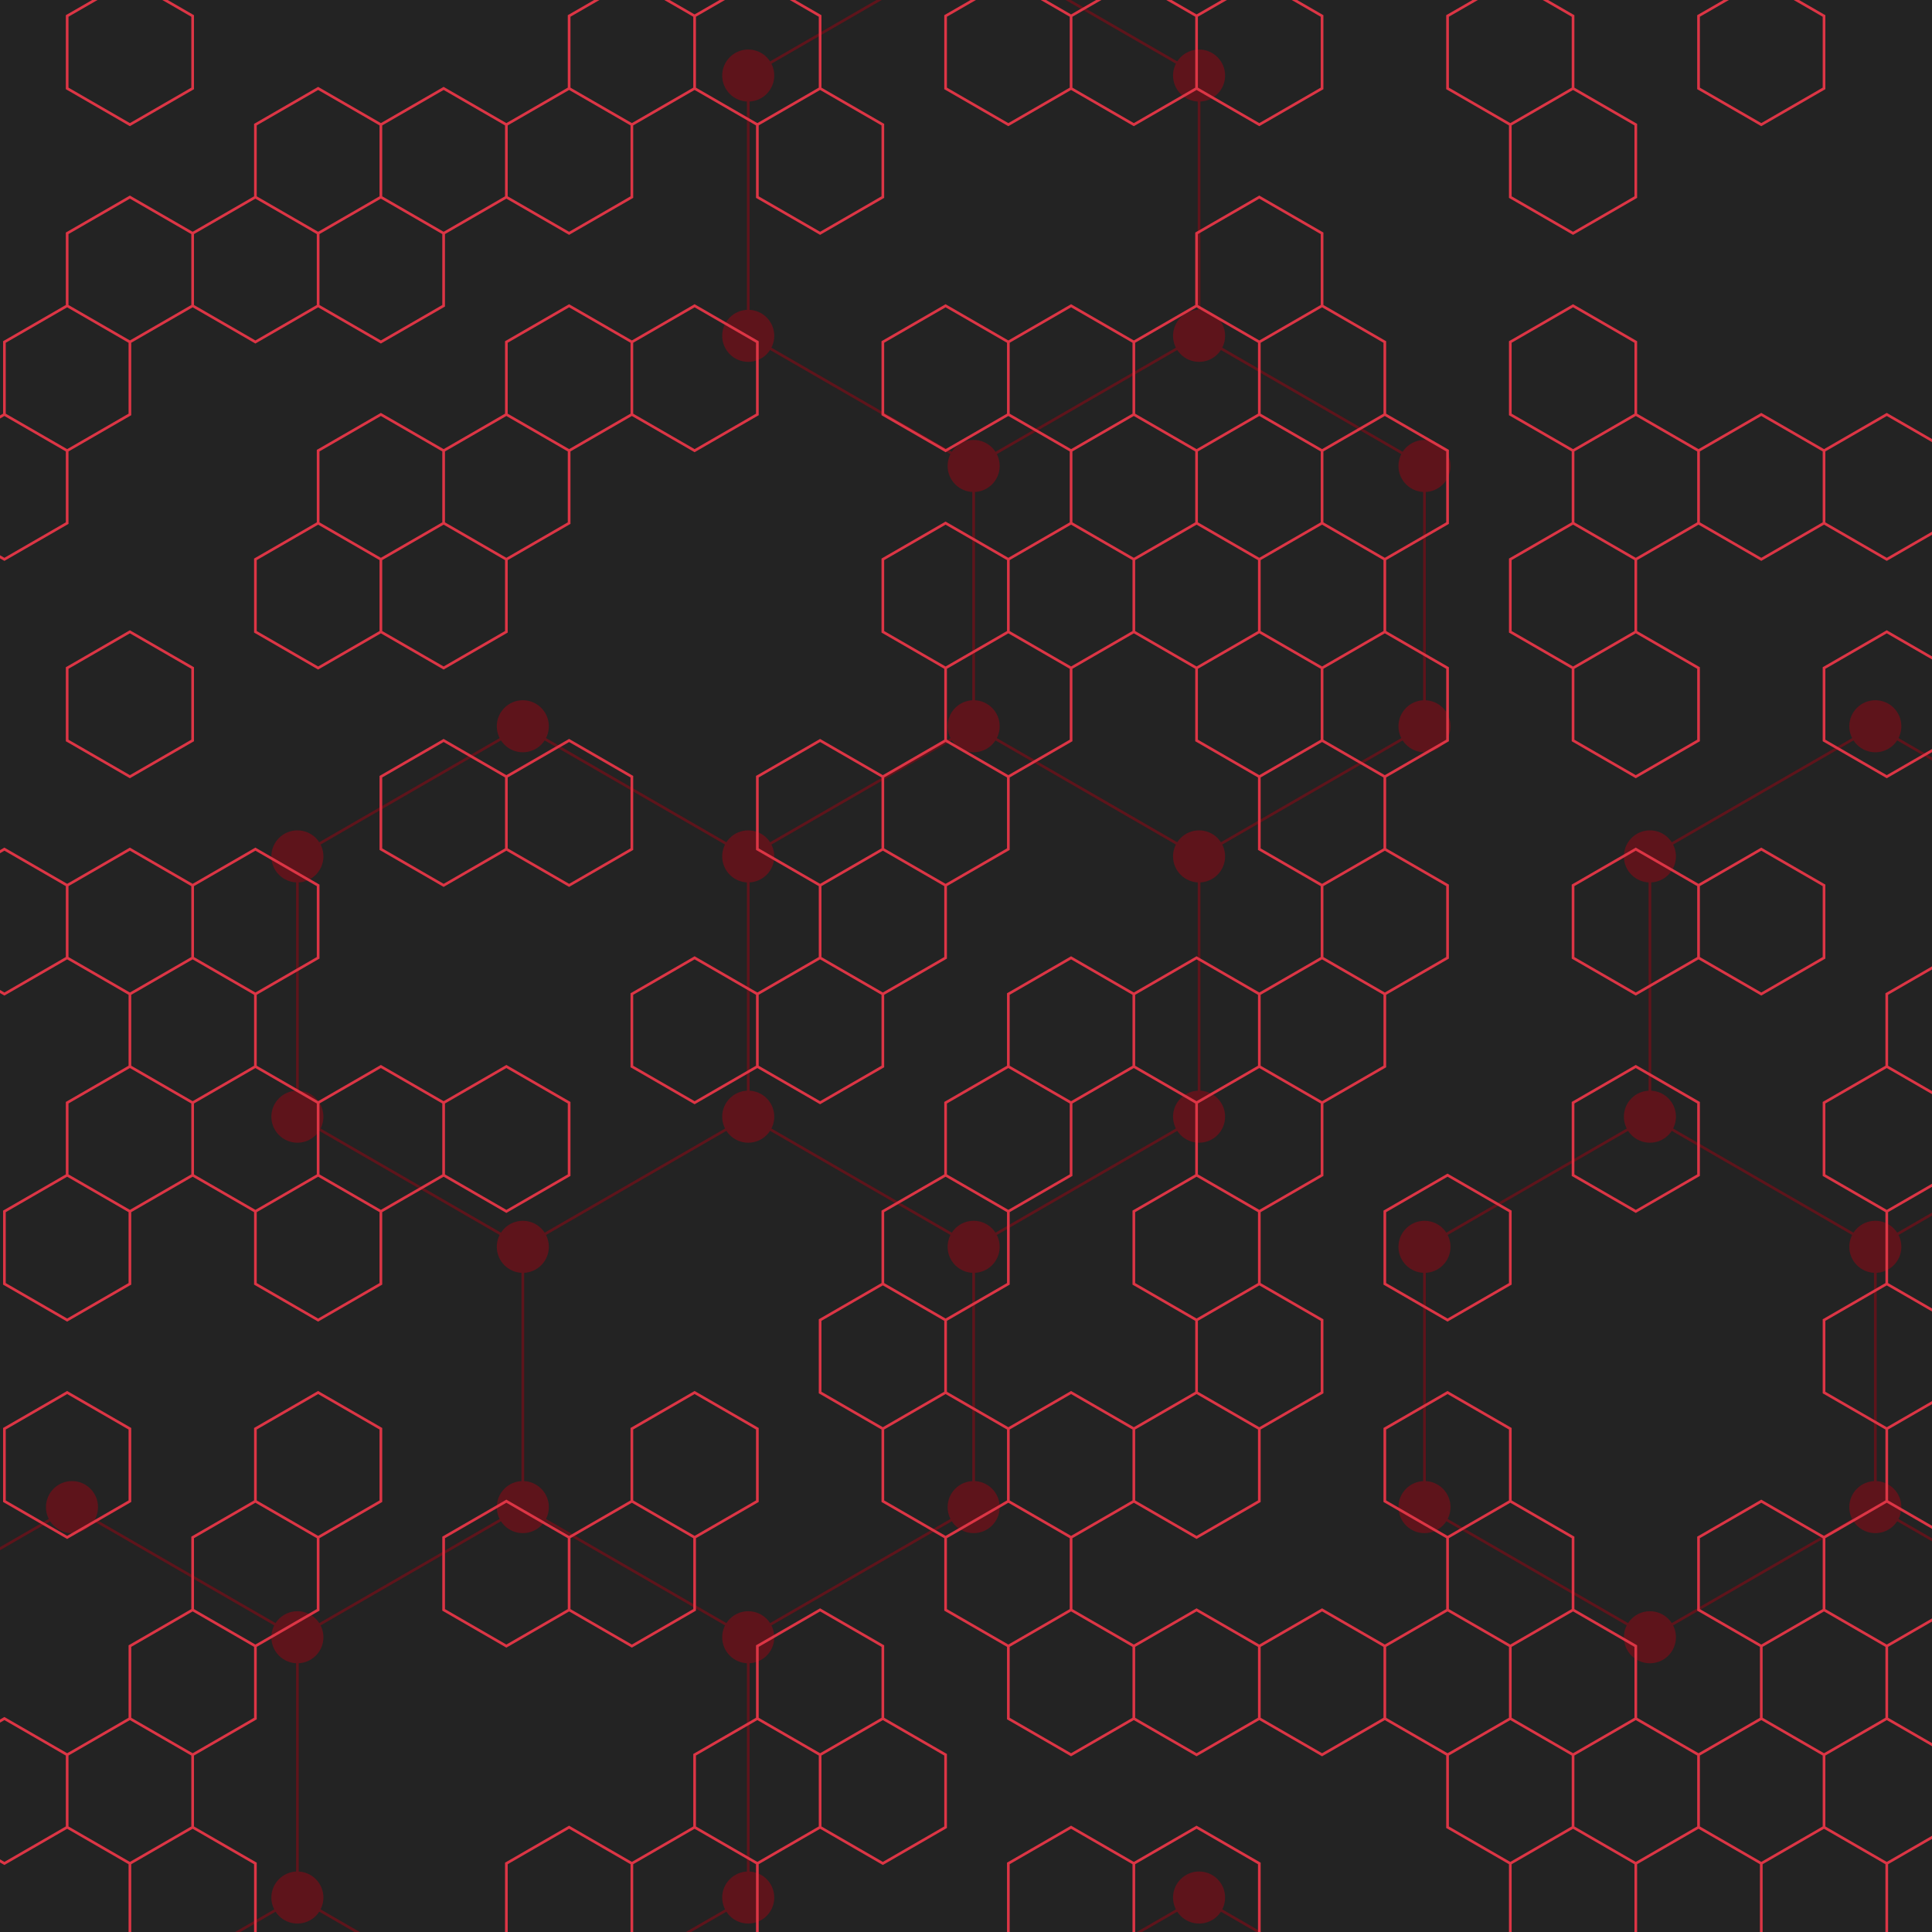
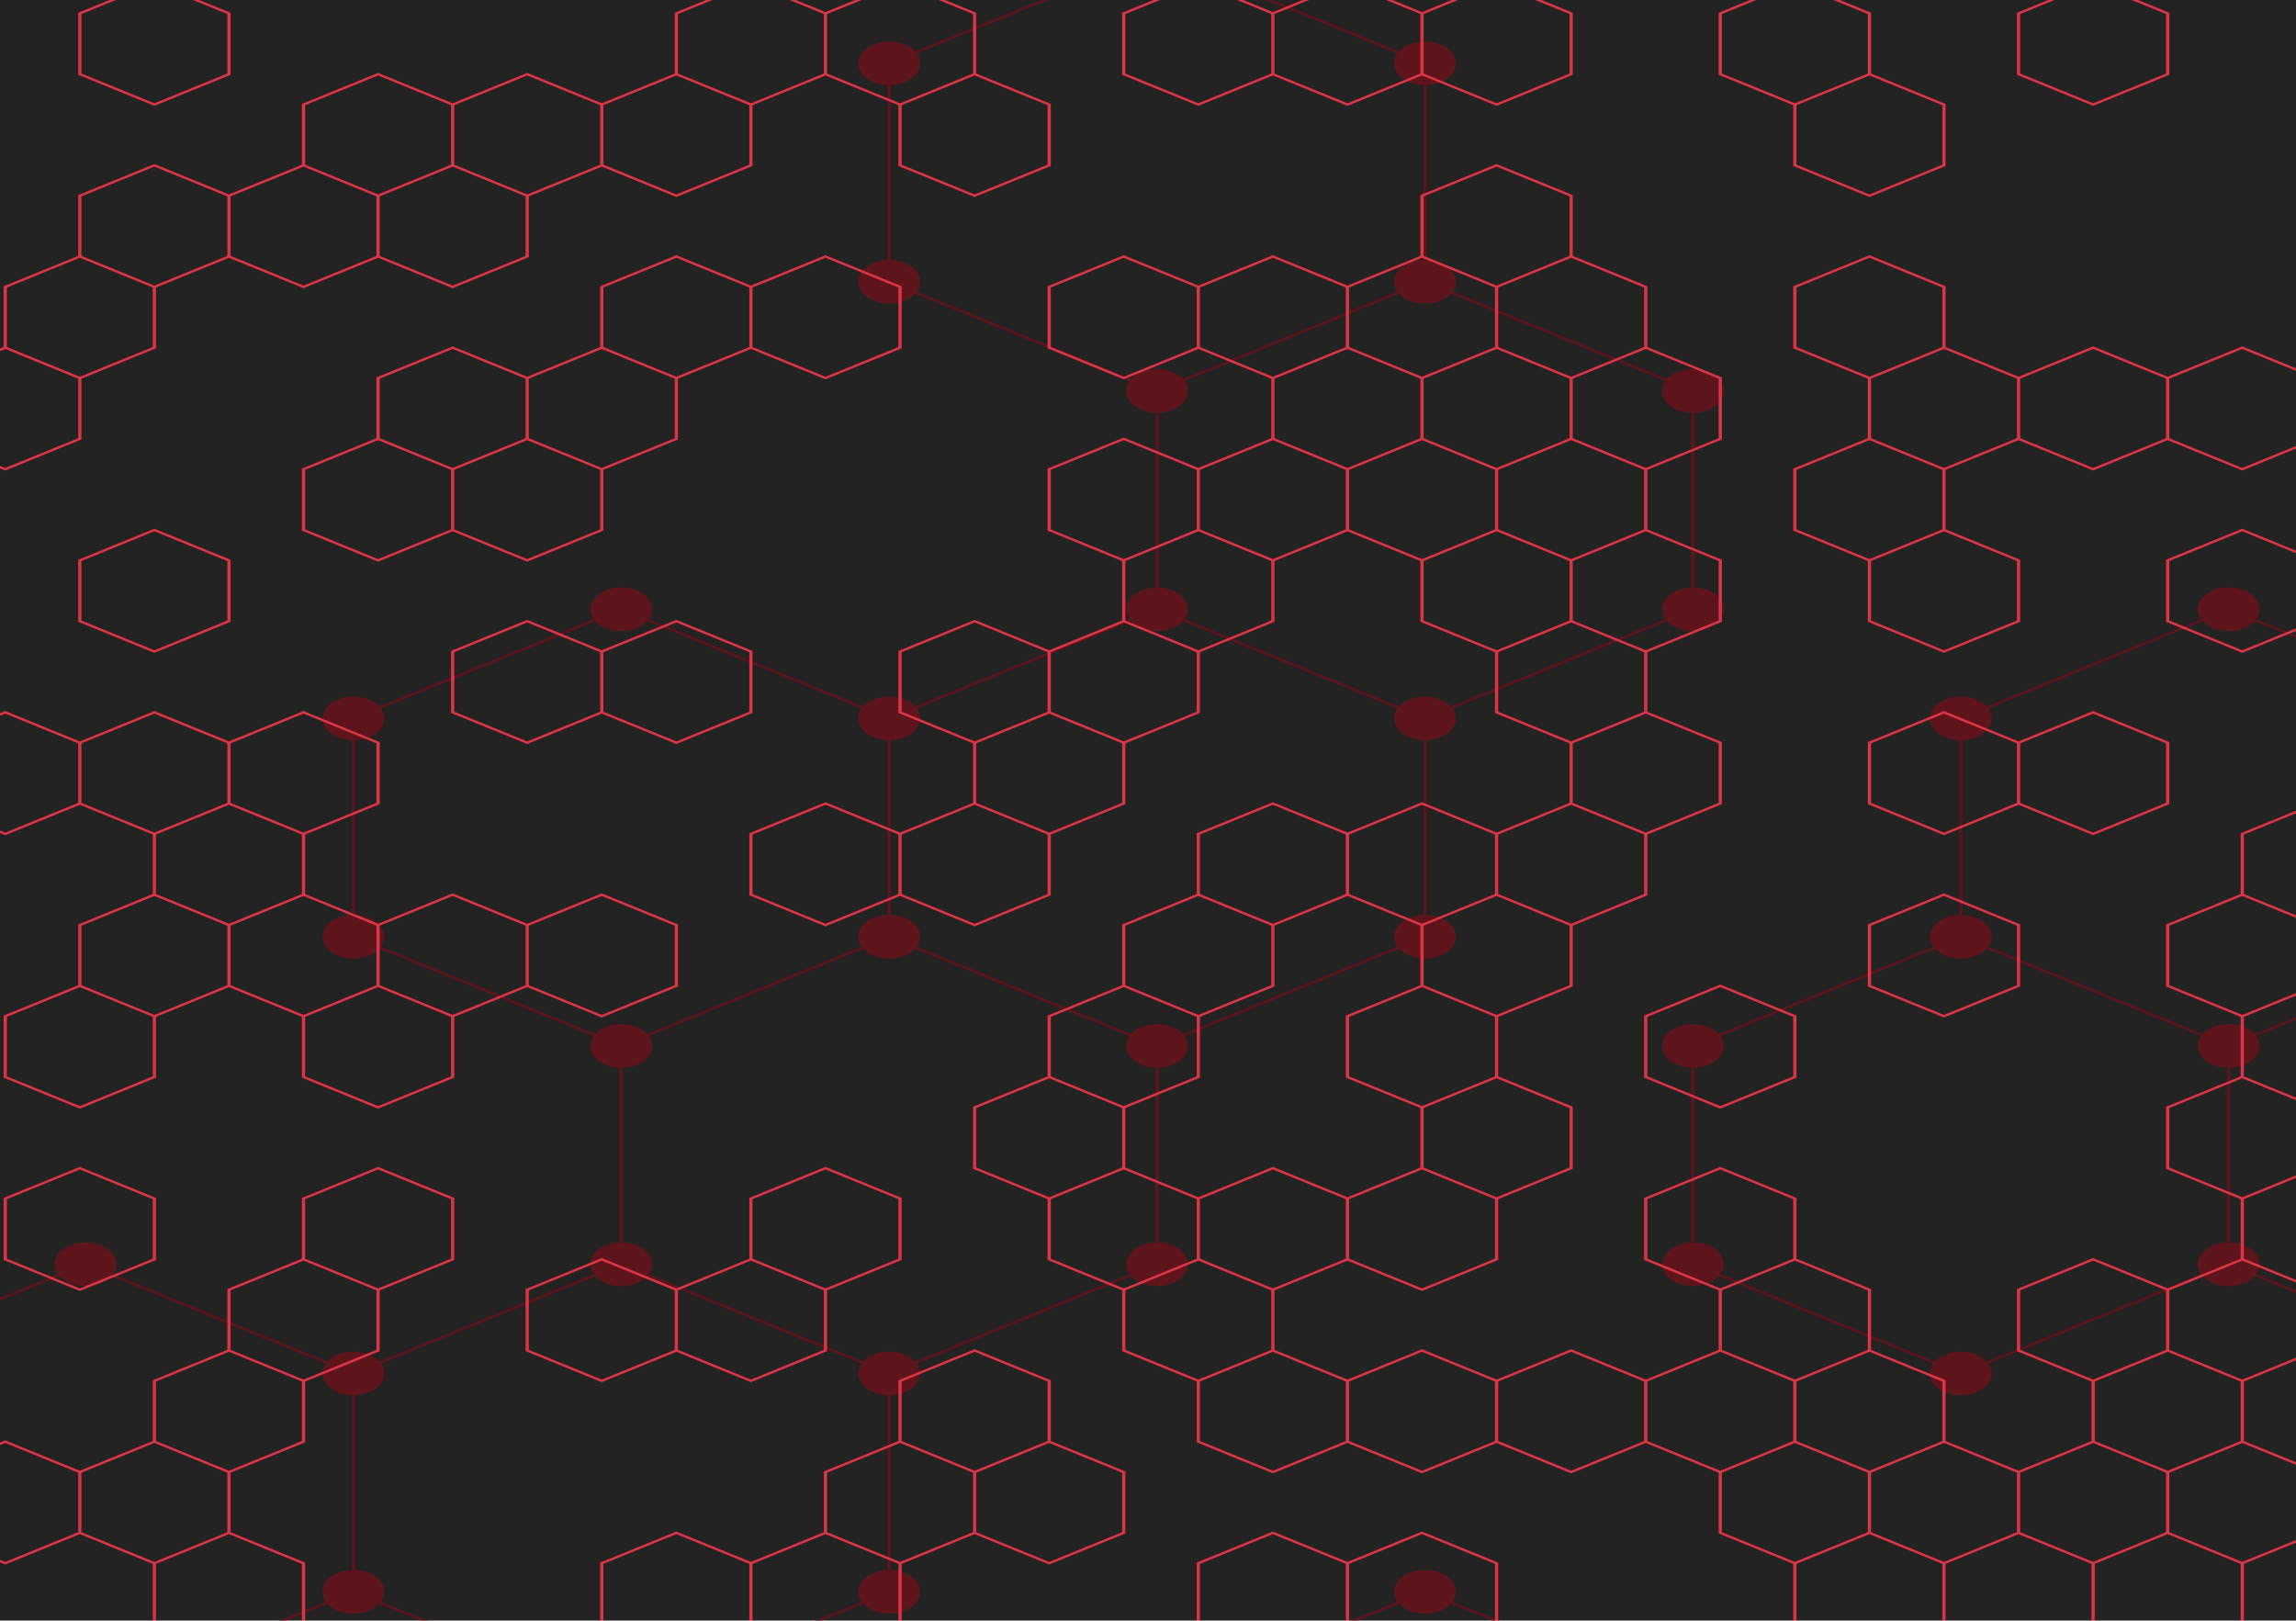
- <svg xmlns="http://www.w3.org/2000/svg" version="1.1" width="1440" height="1440" preserveAspectRatio="none" viewBox="0 0 1440 1440">
+ <svg xmlns="http://www.w3.org/2000/svg" version="1.1" width="2040" height="1440" preserveAspectRatio="none" viewBox="0 0 1440 1440">
  <g mask="url(&quot;#SvgjsMask1163&quot;)" fill="none">
    <rect width="1440" height="1440" x="0" y="0" fill="rgba(35, 35, 35, 1)" />
    <path d="M53.65 1123.31L221.66 1220.31L221.66 1414.31L53.65 1511.31L-114.36 1414.31L-114.36 1220.31zM221.66 1414.31L389.68 1511.31L389.68 1705.31L221.66 1802.31L53.65 1705.31L53.65 1511.31zM389.68 541.31L557.69 638.31L557.69 832.31L389.68 929.31L221.66 832.31L221.66 638.31zM557.69 832.31L725.7 929.31L725.7 1123.31L557.69 1220.31L389.68 1123.31L389.68 929.31zM389.68 1123.31L557.69 1220.31L557.69 1414.31L389.68 1511.31L221.66 1414.31L221.66 1220.31zM725.7 -40.69L893.72 56.31L893.72 250.31L725.7 347.31L557.69 250.31L557.69 56.31zM893.72 250.31L1061.73 347.31L1061.73 541.31L893.72 638.31L725.7 541.31L725.7 347.31zM725.7 541.31L893.72 638.31L893.72 832.31L725.7 929.31L557.69 832.31L557.69 638.31zM893.72 1414.31L1061.73 1511.31L1061.73 1705.31L893.72 1802.31L725.7 1705.31L725.7 1511.31zM1229.75 832.31L1397.76 929.31L1397.76 1123.31L1229.75 1220.31L1061.73 1123.31L1061.73 929.31zM1397.76 541.31L1565.77 638.31L1565.77 832.31L1397.76 929.31L1229.75 832.31L1229.75 638.31zM1565.77 832.31L1733.79 929.31L1733.79 1123.31L1565.77 1220.31L1397.76 1123.31L1397.76 929.31z" stroke="rgba(94, 20, 27, 1)" stroke-width="2" />
    <path d="M34.25 1123.31 a19.4 19.4 0 1 0 38.8 0 a19.4 19.4 0 1 0 -38.8 0zM202.26 1220.31 a19.4 19.4 0 1 0 38.8 0 a19.4 19.4 0 1 0 -38.8 0zM202.26 1414.31 a19.4 19.4 0 1 0 38.8 0 a19.4 19.4 0 1 0 -38.8 0zM34.25 1511.31 a19.4 19.4 0 1 0 38.8 0 a19.4 19.4 0 1 0 -38.8 0zM-133.76 1414.31 a19.4 19.4 0 1 0 38.8 0 a19.4 19.4 0 1 0 -38.8 0zM-133.76 1220.31 a19.4 19.4 0 1 0 38.8 0 a19.4 19.4 0 1 0 -38.8 0zM370.28 1511.31 a19.4 19.4 0 1 0 38.8 0 a19.4 19.4 0 1 0 -38.8 0zM370.28 1705.31 a19.4 19.4 0 1 0 38.8 0 a19.4 19.4 0 1 0 -38.8 0zM202.26 1802.31 a19.4 19.4 0 1 0 38.8 0 a19.4 19.4 0 1 0 -38.8 0zM34.25 1705.31 a19.4 19.4 0 1 0 38.8 0 a19.4 19.4 0 1 0 -38.8 0zM370.28 541.31 a19.4 19.4 0 1 0 38.8 0 a19.4 19.4 0 1 0 -38.8 0zM538.29 638.31 a19.4 19.4 0 1 0 38.8 0 a19.4 19.4 0 1 0 -38.8 0zM538.29 832.31 a19.4 19.4 0 1 0 38.8 0 a19.4 19.4 0 1 0 -38.8 0zM370.28 929.31 a19.4 19.4 0 1 0 38.8 0 a19.4 19.4 0 1 0 -38.8 0zM202.26 832.31 a19.4 19.4 0 1 0 38.8 0 a19.4 19.4 0 1 0 -38.8 0zM202.26 638.31 a19.4 19.4 0 1 0 38.8 0 a19.4 19.4 0 1 0 -38.8 0zM706.3 929.31 a19.4 19.4 0 1 0 38.8 0 a19.4 19.4 0 1 0 -38.8 0zM706.3 1123.31 a19.4 19.4 0 1 0 38.8 0 a19.4 19.4 0 1 0 -38.8 0zM538.29 1220.31 a19.4 19.4 0 1 0 38.8 0 a19.4 19.4 0 1 0 -38.8 0zM370.28 1123.31 a19.4 19.4 0 1 0 38.8 0 a19.4 19.4 0 1 0 -38.8 0zM538.29 1414.31 a19.4 19.4 0 1 0 38.8 0 a19.4 19.4 0 1 0 -38.8 0zM706.3 -40.69 a19.4 19.4 0 1 0 38.8 0 a19.4 19.4 0 1 0 -38.8 0zM874.32 56.31 a19.4 19.4 0 1 0 38.8 0 a19.4 19.4 0 1 0 -38.8 0zM874.32 250.31 a19.4 19.4 0 1 0 38.8 0 a19.4 19.4 0 1 0 -38.8 0zM706.3 347.31 a19.4 19.4 0 1 0 38.8 0 a19.4 19.4 0 1 0 -38.8 0zM538.29 250.31 a19.4 19.4 0 1 0 38.8 0 a19.4 19.4 0 1 0 -38.8 0zM538.29 56.31 a19.4 19.4 0 1 0 38.8 0 a19.4 19.4 0 1 0 -38.8 0zM1042.33 347.31 a19.4 19.4 0 1 0 38.8 0 a19.4 19.4 0 1 0 -38.8 0zM1042.33 541.31 a19.4 19.4 0 1 0 38.8 0 a19.4 19.4 0 1 0 -38.8 0zM874.32 638.31 a19.4 19.4 0 1 0 38.8 0 a19.4 19.4 0 1 0 -38.8 0zM706.3 541.31 a19.4 19.4 0 1 0 38.8 0 a19.4 19.4 0 1 0 -38.8 0zM874.32 832.31 a19.4 19.4 0 1 0 38.8 0 a19.4 19.4 0 1 0 -38.8 0zM874.32 1414.31 a19.4 19.4 0 1 0 38.8 0 a19.4 19.4 0 1 0 -38.8 0zM1042.33 1511.31 a19.4 19.4 0 1 0 38.8 0 a19.4 19.4 0 1 0 -38.8 0zM1042.33 1705.31 a19.4 19.4 0 1 0 38.8 0 a19.4 19.4 0 1 0 -38.8 0zM874.32 1802.31 a19.4 19.4 0 1 0 38.8 0 a19.4 19.4 0 1 0 -38.8 0zM706.3 1705.31 a19.4 19.4 0 1 0 38.8 0 a19.4 19.4 0 1 0 -38.8 0zM706.3 1511.31 a19.4 19.4 0 1 0 38.8 0 a19.4 19.4 0 1 0 -38.8 0zM1210.35 832.31 a19.4 19.4 0 1 0 38.8 0 a19.4 19.4 0 1 0 -38.8 0zM1378.36 929.31 a19.4 19.4 0 1 0 38.8 0 a19.4 19.4 0 1 0 -38.8 0zM1378.36 1123.31 a19.4 19.4 0 1 0 38.8 0 a19.4 19.4 0 1 0 -38.8 0zM1210.35 1220.31 a19.4 19.4 0 1 0 38.8 0 a19.4 19.4 0 1 0 -38.8 0zM1042.33 1123.31 a19.4 19.4 0 1 0 38.8 0 a19.4 19.4 0 1 0 -38.8 0zM1042.33 929.31 a19.4 19.4 0 1 0 38.8 0 a19.4 19.4 0 1 0 -38.8 0zM1378.36 541.31 a19.4 19.4 0 1 0 38.8 0 a19.4 19.4 0 1 0 -38.8 0zM1546.37 638.31 a19.4 19.4 0 1 0 38.8 0 a19.4 19.4 0 1 0 -38.8 0zM1546.37 832.31 a19.4 19.4 0 1 0 38.8 0 a19.4 19.4 0 1 0 -38.8 0zM1210.35 638.31 a19.4 19.4 0 1 0 38.8 0 a19.4 19.4 0 1 0 -38.8 0zM1714.39 929.31 a19.4 19.4 0 1 0 38.8 0 a19.4 19.4 0 1 0 -38.8 0zM1714.39 1123.31 a19.4 19.4 0 1 0 38.8 0 a19.4 19.4 0 1 0 -38.8 0zM1546.37 1220.31 a19.4 19.4 0 1 0 38.8 0 a19.4 19.4 0 1 0 -38.8 0z" fill="rgba(94, 20, 27, 1)" />
    <path d="M50.06 227.9L96.82 254.9L96.82 308.9L50.06 335.9L3.29 308.9L3.29 254.9zM3.29 308.9L50.06 335.9L50.06 389.9L3.29 416.9L-43.48 389.9L-43.48 335.9zM3.29 632.9L50.06 659.9L50.06 713.9L3.29 740.9L-43.48 713.9L-43.48 659.9zM50.06 875.9L96.82 902.9L96.82 956.9L50.06 983.9L3.29 956.9L3.29 902.9zM50.06 1037.9L96.82 1064.9L96.82 1118.9L50.06 1145.9L3.29 1118.9L3.29 1064.9zM3.29 1280.9L50.06 1307.9L50.06 1361.9L3.29 1388.9L-43.48 1361.9L-43.48 1307.9zM96.82 -15.1L143.59 11.9L143.59 65.9L96.82 92.9L50.06 65.9L50.06 11.9zM96.82 146.9L143.59 173.9L143.59 227.9L96.82 254.9L50.06 227.9L50.06 173.9zM96.82 470.9L143.59 497.9L143.59 551.9L96.82 578.9L50.06 551.9L50.06 497.9zM96.82 632.9L143.59 659.9L143.59 713.9L96.82 740.9L50.06 713.9L50.06 659.9zM143.59 713.9L190.36 740.9L190.36 794.9L143.59 821.9L96.82 794.9L96.82 740.9zM96.82 794.9L143.59 821.9L143.59 875.9L96.82 902.9L50.06 875.9L50.06 821.9zM143.59 1199.9L190.36 1226.9L190.36 1280.9L143.59 1307.9L96.82 1280.9L96.82 1226.9zM96.82 1280.9L143.59 1307.9L143.59 1361.9L96.82 1388.9L50.06 1361.9L50.06 1307.9zM143.59 1361.9L190.36 1388.9L190.36 1442.9L143.59 1469.9L96.82 1442.9L96.82 1388.9zM237.12 65.9L283.89 92.9L283.89 146.9L237.12 173.9L190.36 146.9L190.36 92.9zM190.36 146.9L237.12 173.9L237.12 227.9L190.36 254.9L143.59 227.9L143.59 173.9zM237.12 389.9L283.89 416.9L283.89 470.9L237.12 497.9L190.36 470.9L190.36 416.9zM190.36 632.9L237.12 659.9L237.12 713.9L190.36 740.9L143.59 713.9L143.59 659.9zM190.36 794.9L237.12 821.9L237.12 875.9L190.36 902.9L143.59 875.9L143.59 821.9zM237.12 875.9L283.89 902.9L283.89 956.9L237.12 983.9L190.36 956.9L190.36 902.9zM237.12 1037.9L283.89 1064.9L283.89 1118.9L237.12 1145.9L190.36 1118.9L190.36 1064.9zM190.36 1118.9L237.12 1145.9L237.12 1199.9L190.36 1226.9L143.59 1199.9L143.59 1145.9zM190.36 1442.9L237.12 1469.9L237.12 1523.9L190.36 1550.9L143.59 1523.9L143.59 1469.9zM330.66 65.9L377.42 92.9L377.42 146.9L330.66 173.9L283.89 146.9L283.89 92.9zM283.89 146.9L330.66 173.9L330.66 227.9L283.89 254.9L237.12 227.9L237.12 173.9zM283.89 308.9L330.66 335.9L330.66 389.9L283.89 416.9L237.12 389.9L237.12 335.9zM330.66 389.9L377.42 416.9L377.42 470.9L330.66 497.9L283.89 470.9L283.89 416.9zM330.66 551.9L377.42 578.9L377.42 632.9L330.66 659.9L283.89 632.9L283.89 578.9zM283.89 794.9L330.66 821.9L330.66 875.9L283.89 902.9L237.12 875.9L237.12 821.9zM424.19 65.9L470.96 92.9L470.96 146.9L424.19 173.9L377.42 146.9L377.42 92.9zM424.19 227.9L470.96 254.9L470.96 308.9L424.19 335.9L377.42 308.9L377.42 254.9zM377.42 308.9L424.19 335.9L424.19 389.9L377.42 416.9L330.66 389.9L330.66 335.9zM424.19 551.9L470.96 578.9L470.96 632.9L424.19 659.9L377.42 632.9L377.42 578.9zM377.42 794.9L424.19 821.9L424.19 875.9L377.42 902.9L330.66 875.9L330.66 821.9zM377.42 1118.9L424.19 1145.9L424.19 1199.9L377.42 1226.9L330.66 1199.9L330.66 1145.9zM424.19 1361.9L470.96 1388.9L470.96 1442.9L424.19 1469.9L377.42 1442.9L377.42 1388.9zM470.96 -15.1L517.72 11.9L517.72 65.9L470.96 92.9L424.19 65.9L424.19 11.9zM517.72 227.9L564.49 254.9L564.49 308.9L517.72 335.9L470.96 308.9L470.96 254.9zM517.72 713.9L564.49 740.9L564.49 794.9L517.72 821.9L470.96 794.9L470.96 740.9zM517.72 1037.9L564.49 1064.9L564.49 1118.9L517.72 1145.9L470.96 1118.9L470.96 1064.9zM470.96 1118.9L517.72 1145.9L517.72 1199.9L470.96 1226.9L424.19 1199.9L424.19 1145.9zM517.72 1361.9L564.49 1388.9L564.49 1442.9L517.72 1469.9L470.96 1442.9L470.96 1388.9zM470.96 1442.9L517.72 1469.9L517.72 1523.9L470.96 1550.9L424.19 1523.9L424.19 1469.9zM564.49 -15.1L611.26 11.9L611.26 65.9L564.49 92.9L517.72 65.9L517.72 11.9zM611.26 65.9L658.02 92.9L658.02 146.9L611.26 173.9L564.49 146.9L564.49 92.9zM611.26 551.9L658.02 578.9L658.02 632.9L611.26 659.9L564.49 632.9L564.49 578.9zM611.26 713.9L658.02 740.9L658.02 794.9L611.26 821.9L564.49 794.9L564.49 740.9zM611.26 1199.9L658.02 1226.9L658.02 1280.9L611.26 1307.9L564.49 1280.9L564.49 1226.9zM564.49 1280.9L611.26 1307.9L611.26 1361.9L564.49 1388.9L517.72 1361.9L517.72 1307.9zM704.79 227.9L751.56 254.9L751.56 308.9L704.79 335.9L658.02 308.9L658.02 254.9zM704.79 389.9L751.56 416.9L751.56 470.9L704.79 497.9L658.02 470.9L658.02 416.9zM704.79 551.9L751.56 578.9L751.56 632.9L704.79 659.9L658.02 632.9L658.02 578.9zM658.02 632.9L704.79 659.9L704.79 713.9L658.02 740.9L611.26 713.9L611.26 659.9zM704.79 875.9L751.56 902.9L751.56 956.9L704.79 983.9L658.02 956.9L658.02 902.9zM658.02 956.9L704.79 983.9L704.79 1037.9L658.02 1064.9L611.26 1037.9L611.26 983.9zM704.79 1037.9L751.56 1064.9L751.56 1118.9L704.79 1145.9L658.02 1118.9L658.02 1064.9zM658.02 1280.9L704.79 1307.9L704.79 1361.9L658.02 1388.9L611.26 1361.9L611.26 1307.9zM658.02 1442.9L704.79 1469.9L704.79 1523.9L658.02 1550.9L611.26 1523.9L611.26 1469.9zM751.56 -15.1L798.32 11.9L798.32 65.9L751.56 92.9L704.79 65.9L704.79 11.9zM798.32 227.9L845.09 254.9L845.09 308.9L798.32 335.9L751.56 308.9L751.56 254.9zM798.32 389.9L845.09 416.9L845.09 470.9L798.32 497.9L751.56 470.9L751.56 416.9zM751.56 470.9L798.32 497.9L798.32 551.9L751.56 578.9L704.79 551.9L704.79 497.9zM798.32 713.9L845.09 740.9L845.09 794.9L798.32 821.9L751.56 794.9L751.56 740.9zM751.56 794.9L798.32 821.9L798.32 875.9L751.56 902.9L704.79 875.9L704.79 821.9zM798.32 1037.9L845.09 1064.9L845.09 1118.9L798.32 1145.9L751.56 1118.9L751.56 1064.9zM751.56 1118.9L798.32 1145.9L798.32 1199.9L751.56 1226.9L704.79 1199.9L704.79 1145.9zM798.32 1199.9L845.09 1226.9L845.09 1280.9L798.32 1307.9L751.56 1280.9L751.56 1226.9zM798.32 1361.9L845.09 1388.9L845.09 1442.9L798.32 1469.9L751.56 1442.9L751.56 1388.9zM845.09 -15.1L891.86 11.9L891.86 65.9L845.09 92.9L798.32 65.9L798.32 11.9zM891.86 227.9L938.62 254.9L938.62 308.9L891.86 335.9L845.09 308.9L845.09 254.9zM845.09 308.9L891.86 335.9L891.86 389.9L845.09 416.9L798.32 389.9L798.32 335.9zM891.86 389.9L938.62 416.9L938.62 470.9L891.86 497.9L845.09 470.9L845.09 416.9zM891.86 713.9L938.62 740.9L938.62 794.9L891.86 821.9L845.09 794.9L845.09 740.9zM891.86 875.9L938.62 902.9L938.62 956.9L891.86 983.9L845.09 956.9L845.09 902.9zM891.86 1037.9L938.62 1064.9L938.62 1118.9L891.86 1145.9L845.09 1118.9L845.09 1064.9zM891.86 1199.9L938.62 1226.9L938.62 1280.9L891.86 1307.9L845.09 1280.9L845.09 1226.9zM891.86 1361.9L938.62 1388.9L938.62 1442.9L891.86 1469.9L845.09 1442.9L845.09 1388.9zM845.09 1442.9L891.86 1469.9L891.86 1523.9L845.09 1550.9L798.32 1523.9L798.32 1469.9zM938.62 -15.1L985.39 11.9L985.39 65.9L938.62 92.9L891.86 65.9L891.86 11.9zM938.62 146.9L985.39 173.9L985.39 227.9L938.62 254.9L891.86 227.9L891.86 173.9zM985.39 227.9L1032.16 254.9L1032.16 308.9L985.39 335.9L938.62 308.9L938.62 254.9zM985.39 389.9L1032.16 416.9L1032.16 470.9L985.39 497.9L938.62 470.9L938.62 416.9zM938.62 470.9L985.39 497.9L985.39 551.9L938.62 578.9L891.86 551.9L891.86 497.9zM985.39 551.9L1032.16 578.9L1032.16 632.9L985.39 659.9L938.62 632.9L938.62 578.9zM985.39 713.9L1032.16 740.9L1032.16 794.9L985.39 821.9L938.62 794.9L938.62 740.9zM938.62 794.9L985.39 821.9L985.39 875.9L938.62 902.9L891.86 875.9L891.86 821.9zM938.62 956.9L985.39 983.9L985.39 1037.9L938.62 1064.9L891.86 1037.9L891.86 983.9zM985.39 1199.9L1032.16 1226.9L1032.16 1280.9L985.39 1307.9L938.62 1280.9L938.62 1226.9zM938.62 1442.9L985.39 1469.9L985.39 1523.9L938.62 1550.9L891.86 1523.9L891.86 1469.9zM1032.16 308.9L1078.92 335.9L1078.92 389.9L1032.16 416.9L985.39 389.9L985.39 335.9zM1032.16 470.9L1078.92 497.9L1078.92 551.9L1032.16 578.9L985.39 551.9L985.39 497.9zM1032.16 632.9L1078.92 659.9L1078.92 713.9L1032.16 740.9L985.39 713.9L985.39 659.9zM1078.92 875.9L1125.69 902.9L1125.69 956.9L1078.92 983.9L1032.16 956.9L1032.16 902.9zM1078.92 1037.9L1125.69 1064.9L1125.69 1118.9L1078.92 1145.9L1032.16 1118.9L1032.16 1064.9zM1078.92 1199.9L1125.69 1226.9L1125.69 1280.9L1078.92 1307.9L1032.16 1280.9L1032.16 1226.9zM1032.16 1442.9L1078.92 1469.9L1078.92 1523.9L1032.16 1550.9L985.39 1523.9L985.39 1469.9zM1125.69 -15.1L1172.46 11.9L1172.46 65.9L1125.69 92.9L1078.92 65.9L1078.92 11.9zM1172.46 65.9L1219.22 92.9L1219.22 146.9L1172.46 173.9L1125.69 146.9L1125.69 92.9zM1172.46 227.9L1219.22 254.9L1219.22 308.9L1172.46 335.9L1125.69 308.9L1125.69 254.9zM1172.46 389.9L1219.22 416.9L1219.22 470.9L1172.46 497.9L1125.69 470.9L1125.69 416.9zM1125.69 1118.9L1172.46 1145.9L1172.46 1199.9L1125.69 1226.9L1078.92 1199.9L1078.92 1145.9zM1172.46 1199.9L1219.22 1226.9L1219.22 1280.9L1172.46 1307.9L1125.69 1280.9L1125.69 1226.9zM1125.69 1280.9L1172.46 1307.9L1172.46 1361.9L1125.69 1388.9L1078.92 1361.9L1078.92 1307.9zM1172.46 1361.9L1219.22 1388.9L1219.22 1442.9L1172.46 1469.9L1125.69 1442.9L1125.69 1388.9zM1125.69 1442.9L1172.46 1469.9L1172.46 1523.9L1125.69 1550.9L1078.92 1523.9L1078.92 1469.9zM1219.22 308.9L1265.99 335.9L1265.99 389.9L1219.22 416.9L1172.46 389.9L1172.46 335.9zM1219.22 470.9L1265.99 497.9L1265.99 551.9L1219.22 578.9L1172.46 551.9L1172.46 497.9zM1219.22 632.9L1265.99 659.9L1265.99 713.9L1219.22 740.9L1172.46 713.9L1172.46 659.9zM1219.22 794.9L1265.99 821.9L1265.99 875.9L1219.22 902.9L1172.46 875.9L1172.46 821.9zM1219.22 1280.9L1265.99 1307.9L1265.99 1361.9L1219.22 1388.9L1172.46 1361.9L1172.46 1307.9zM1219.22 1442.9L1265.99 1469.9L1265.99 1523.9L1219.22 1550.9L1172.46 1523.9L1172.46 1469.9zM1312.76 -15.1L1359.52 11.9L1359.52 65.9L1312.76 92.9L1265.99 65.9L1265.99 11.9zM1312.76 308.9L1359.52 335.9L1359.52 389.9L1312.76 416.9L1265.99 389.9L1265.99 335.9zM1312.76 632.9L1359.52 659.9L1359.52 713.9L1312.76 740.9L1265.99 713.9L1265.99 659.9zM1312.76 1118.9L1359.52 1145.9L1359.52 1199.9L1312.76 1226.9L1265.99 1199.9L1265.99 1145.9zM1359.52 1199.9L1406.29 1226.9L1406.29 1280.9L1359.52 1307.9L1312.76 1280.9L1312.76 1226.9zM1312.76 1280.9L1359.52 1307.9L1359.52 1361.9L1312.76 1388.9L1265.99 1361.9L1265.99 1307.9zM1359.52 1361.9L1406.29 1388.9L1406.29 1442.9L1359.52 1469.9L1312.76 1442.9L1312.76 1388.9zM1406.29 308.9L1453.06 335.9L1453.06 389.9L1406.29 416.9L1359.52 389.9L1359.52 335.9zM1406.29 470.9L1453.06 497.9L1453.06 551.9L1406.29 578.9L1359.52 551.9L1359.52 497.9zM1453.06 713.9L1499.82 740.9L1499.82 794.9L1453.06 821.9L1406.29 794.9L1406.29 740.9zM1406.29 794.9L1453.06 821.9L1453.06 875.9L1406.29 902.9L1359.52 875.9L1359.52 821.9zM1453.06 875.9L1499.82 902.9L1499.82 956.9L1453.06 983.9L1406.29 956.9L1406.29 902.9zM1406.29 956.9L1453.06 983.9L1453.06 1037.9L1406.29 1064.9L1359.52 1037.9L1359.52 983.9zM1453.06 1037.9L1499.82 1064.9L1499.82 1118.9L1453.06 1145.9L1406.29 1118.9L1406.29 1064.9zM1406.29 1118.9L1453.06 1145.9L1453.06 1199.9L1406.29 1226.9L1359.52 1199.9L1359.52 1145.9zM1406.29 1280.9L1453.06 1307.9L1453.06 1361.9L1406.29 1388.9L1359.52 1361.9L1359.52 1307.9zM1453.06 1361.9L1499.82 1388.9L1499.82 1442.9L1453.06 1469.9L1406.29 1442.9L1406.29 1388.9z" stroke="rgba(220, 53, 69, 1)" stroke-width="2" />
  </g>
  <defs>
    <mask id="SvgjsMask1163">
      <rect width="1440" height="1440" fill="#ffffff" />
    </mask>
  </defs>
</svg>
